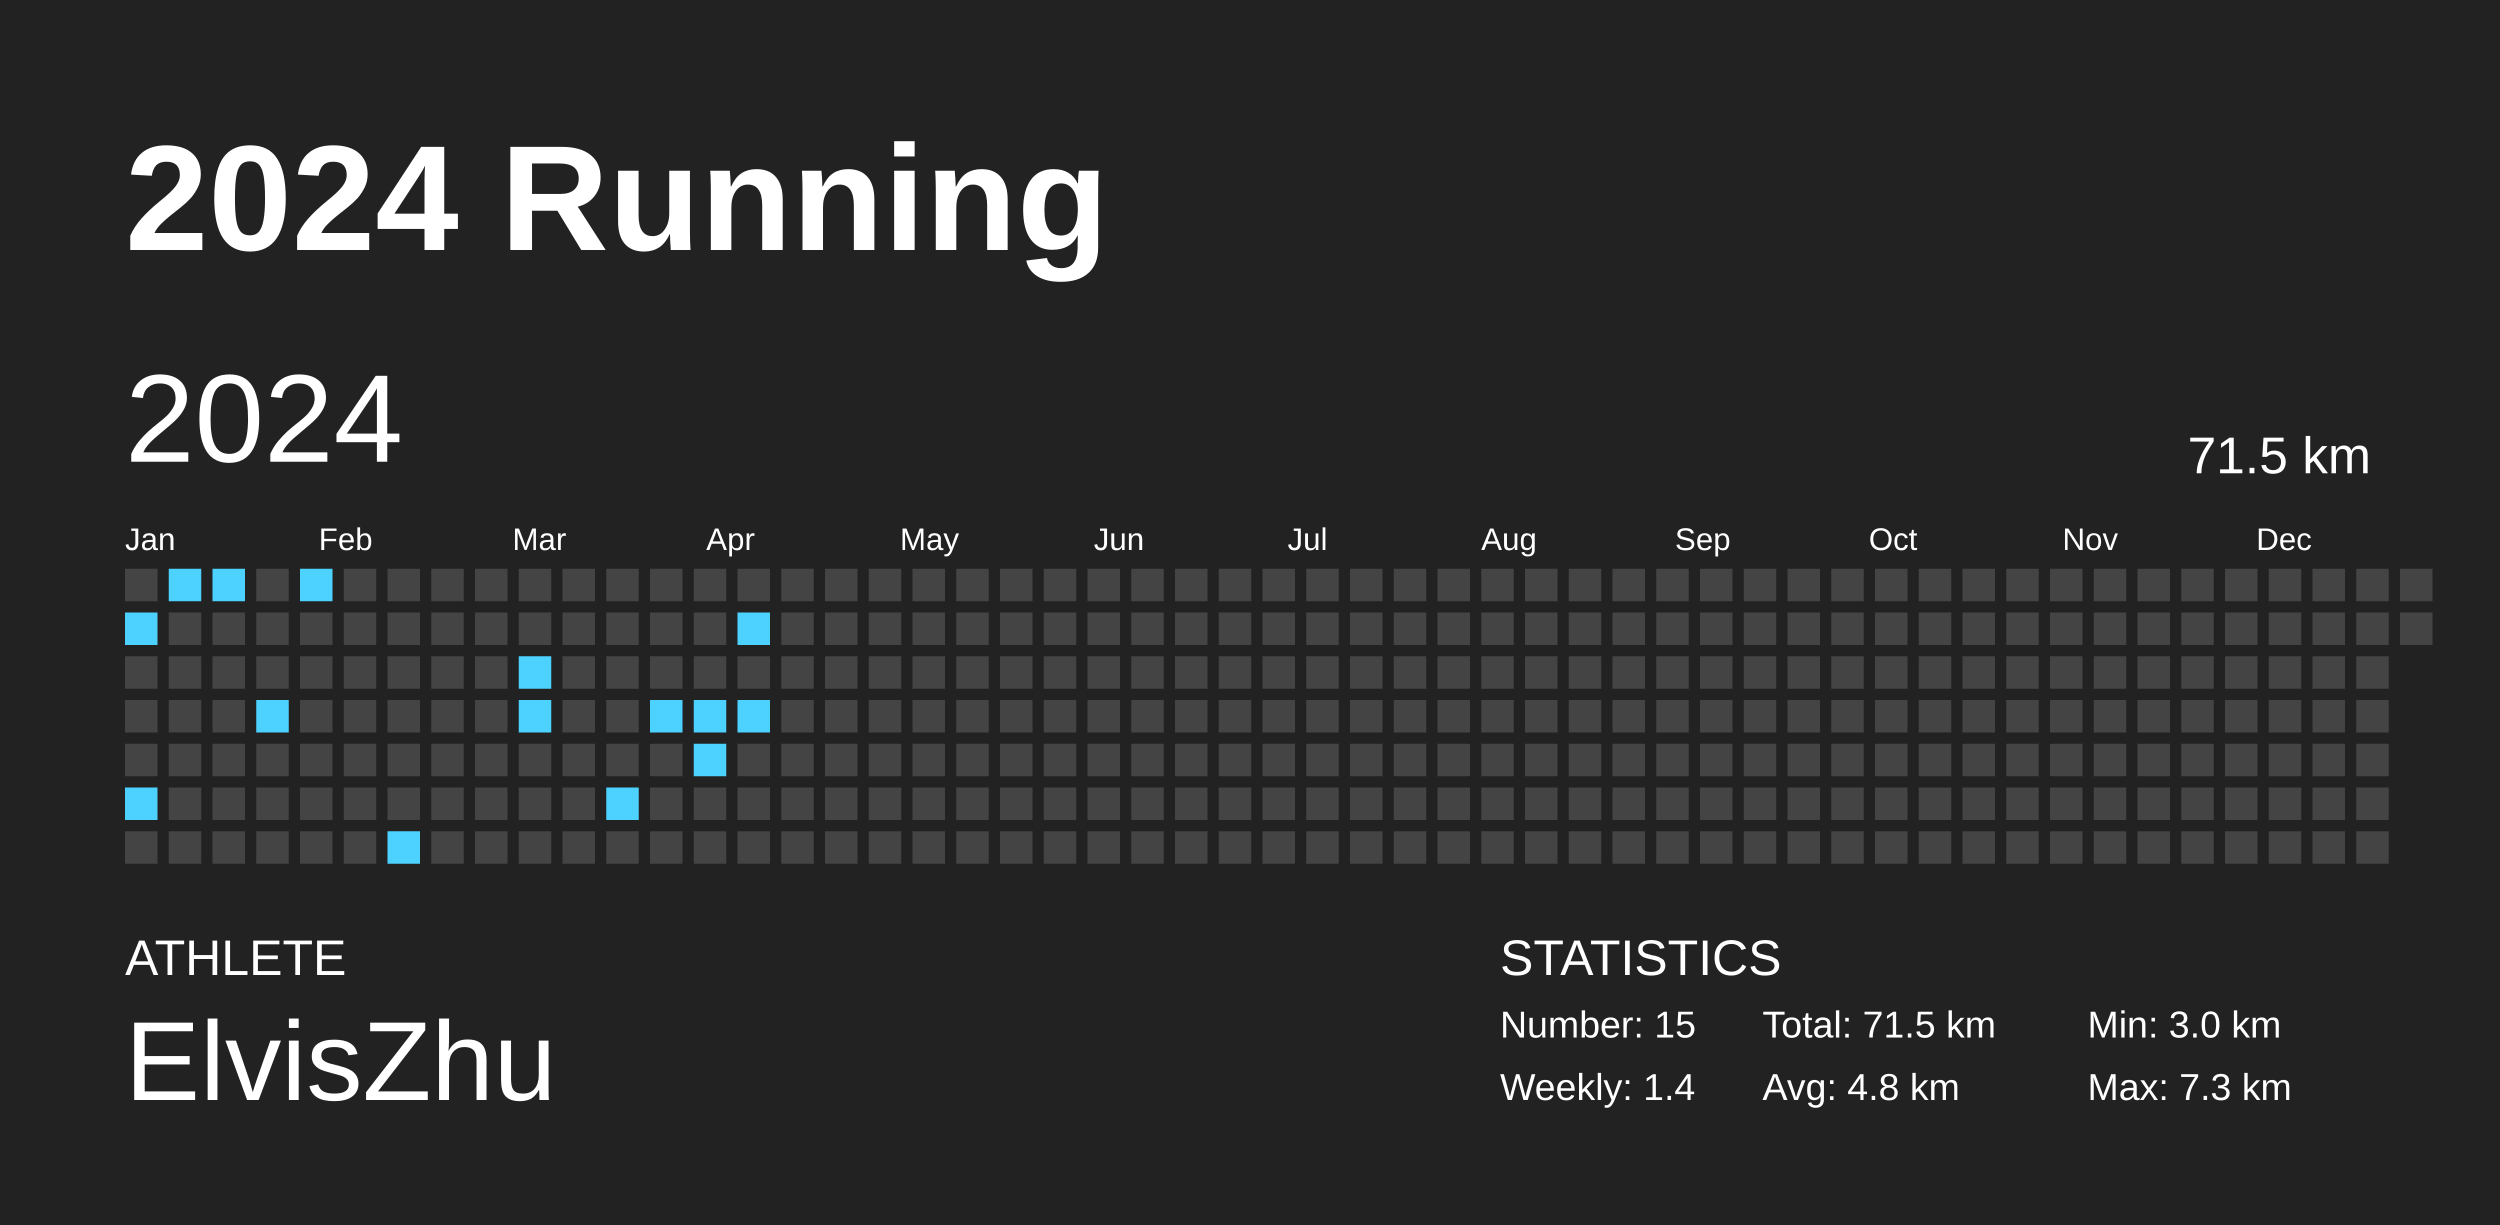
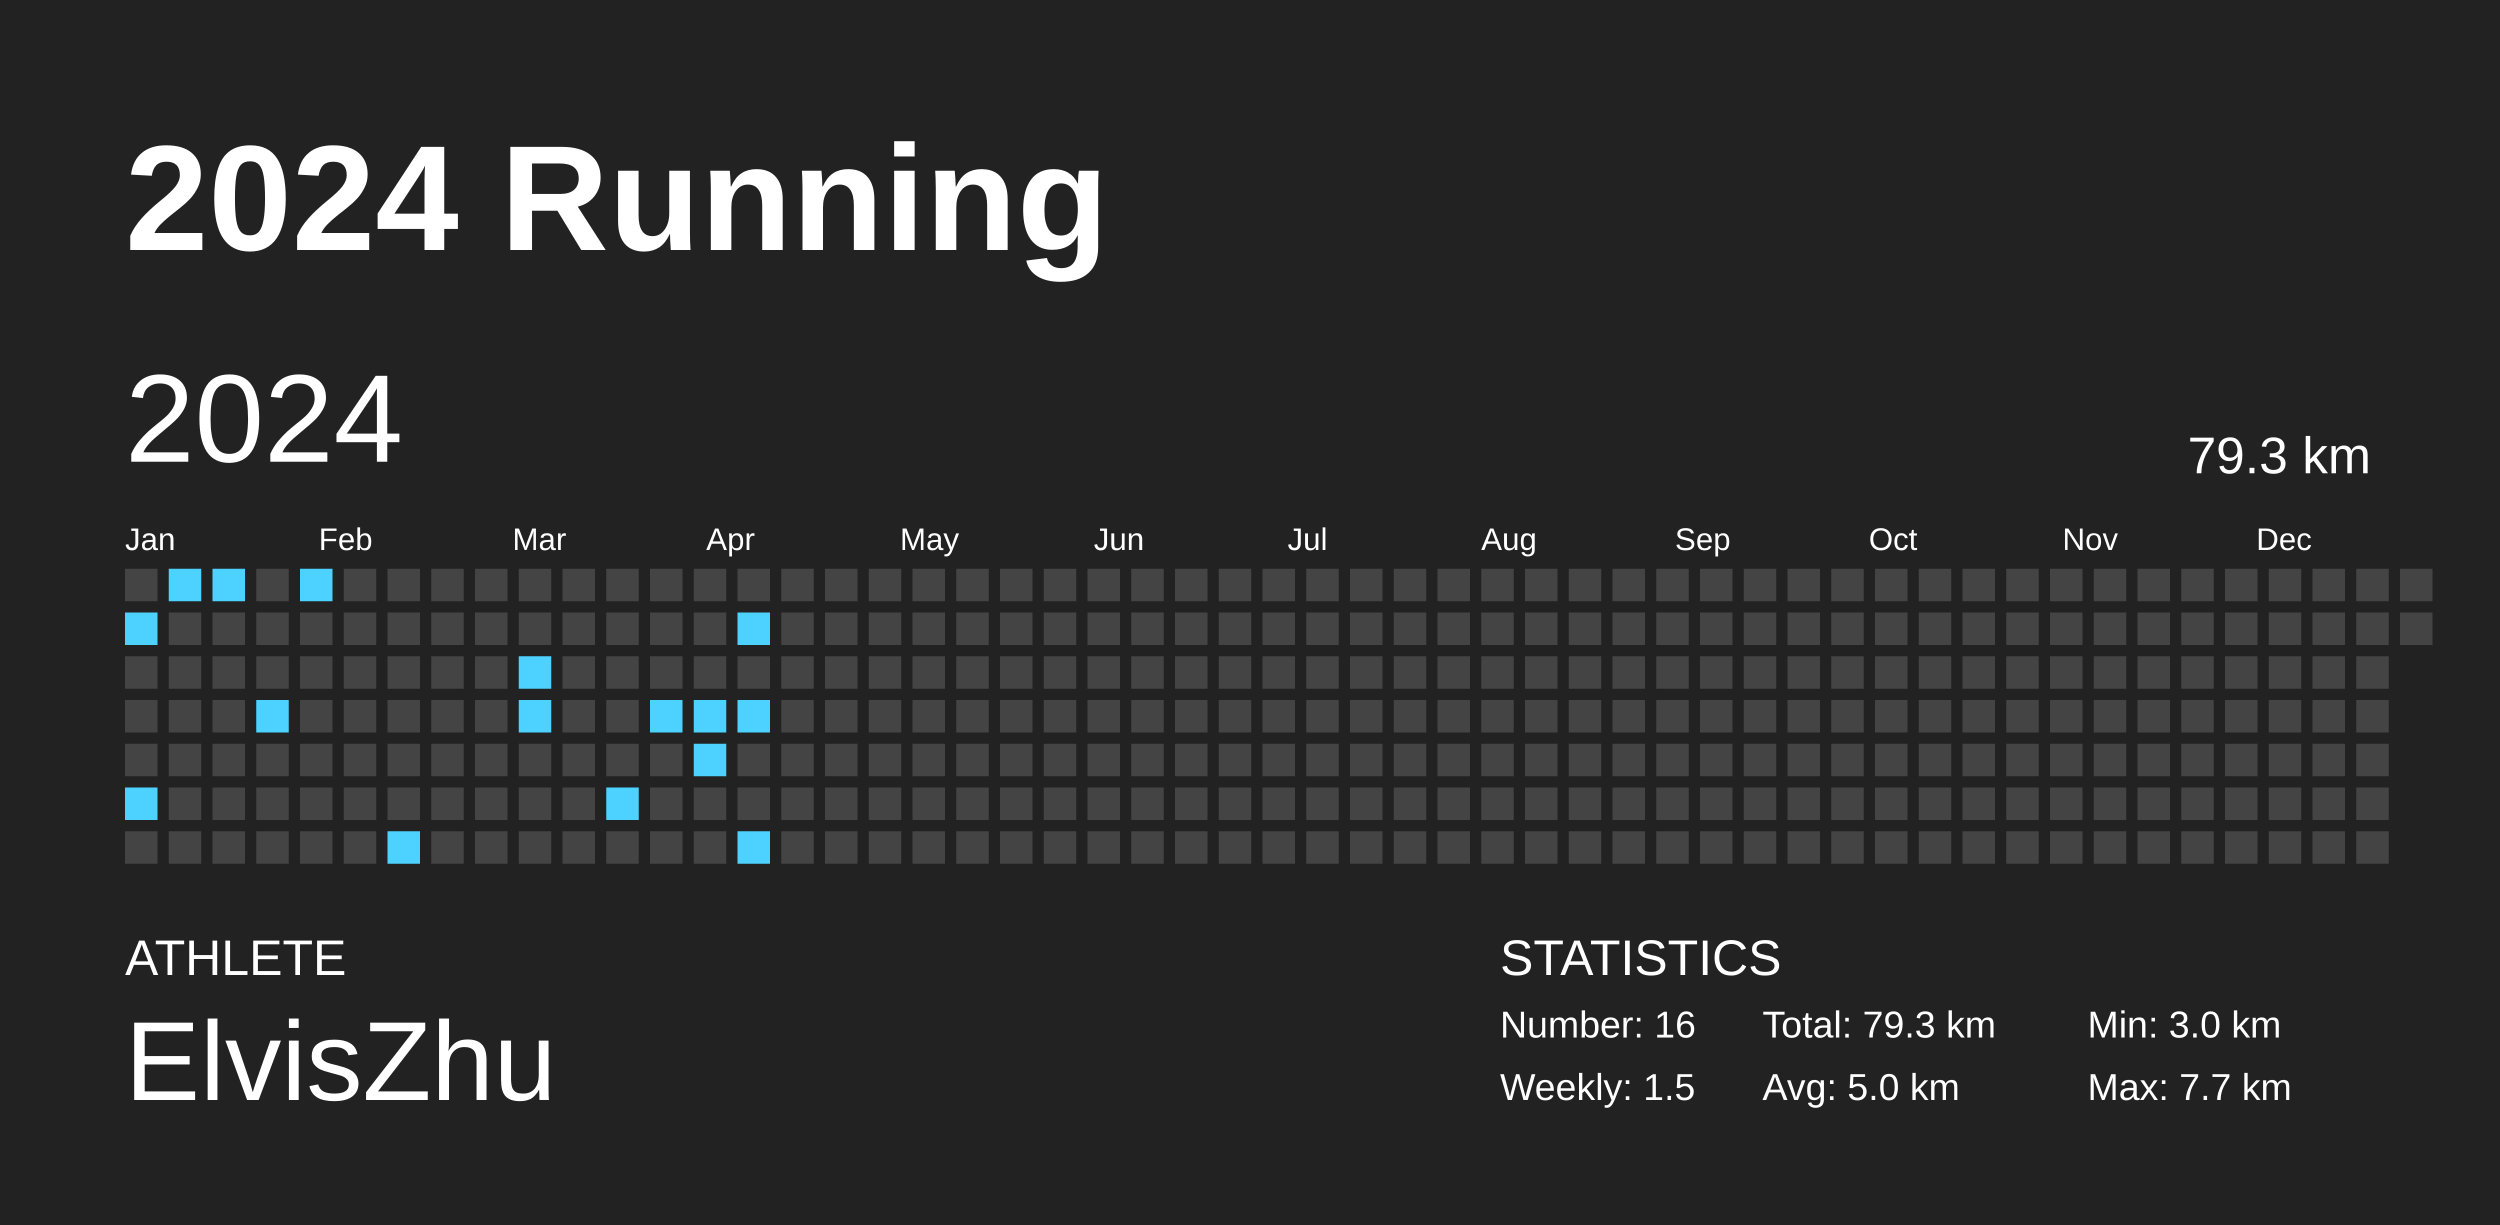
<svg xmlns="http://www.w3.org/2000/svg" baseProfile="full" height="98mm" version="1.1" viewBox="0,0,200,98" width="200mm">
  <defs />
  <rect fill="#222222" height="98" width="200" x="0" y="0" />
  <text fill="#FFFFFF" style="font-size:12px; font-family:Arial; font-weight:bold;" x="10" y="20">2024 Running</text>
  <text fill="#FFFFFF" style="font-size:4px; font-family:Arial" x="10" y="78">ATHLETE</text>
  <text fill="#FFFFFF" style="font-size:9px; font-family:Arial" x="10" y="88">ElvisZhu</text>
  <text fill="#FFFFFF" style="font-size:4px; font-family:Arial" x="120" y="78">STATISTICS</text>
-   <text fill="#FFFFFF" style="font-size:3px; font-family:Arial" x="120" y="83">Number: 15</text>
-   <text fill="#FFFFFF" style="font-size:3px; font-family:Arial" x="120" y="88">Weekly: 1.4</text>
-   <text fill="#FFFFFF" style="font-size:3px; font-family:Arial" x="141" y="83">Total: 71.5 km</text>
-   <text fill="#FFFFFF" style="font-size:3px; font-family:Arial" x="141" y="88">Avg: 4.8 km</text>
+   <text fill="#FFFFFF" style="font-size:3px; font-family:Arial" x="120" y="83">Number: 16</text>
+   <text fill="#FFFFFF" style="font-size:3px; font-family:Arial" x="120" y="88">Weekly: 1.5</text>
+   <text fill="#FFFFFF" style="font-size:3px; font-family:Arial" x="141" y="83">Total: 79.3 km</text>
+   <text fill="#FFFFFF" style="font-size:3px; font-family:Arial" x="141" y="88">Avg: 5.0 km</text>
  <text fill="#FFFFFF" style="font-size:3px; font-family:Arial" x="167" y="83">Min: 3.0 km</text>
-   <text fill="#FFFFFF" style="font-size:3px; font-family:Arial" x="167" y="88">Max: 7.3 km</text>
+   <text fill="#FFFFFF" style="font-size:3px; font-family:Arial" x="167" y="88">Max: 7.7 km</text>
  <text dominant-baseline="hanging" fill="#FFFFFF" style="font-size:10.0px; font-family:Arial;" x="10" y="30">2024</text>
-   <text dominant-baseline="hanging" fill="#FFFFFF" style="font-size:4.125px; font-family:Arial;" x="175" y="35">71.5 km</text>
+   <text dominant-baseline="hanging" fill="#FFFFFF" style="font-size:4.125px; font-family:Arial;" x="175" y="35">79.3 km</text>
  <text fill="#FFFFFF" style="font-size:2.5px; font-family:Arial" x="10.0" y="44">Jan</text>
  <text fill="#FFFFFF" style="font-size:2.5px; font-family:Arial" x="25.5" y="44">Feb</text>
  <text fill="#FFFFFF" style="font-size:2.5px; font-family:Arial" x="41.0" y="44">Mar</text>
  <text fill="#FFFFFF" style="font-size:2.5px; font-family:Arial" x="56.5" y="44">Apr</text>
  <text fill="#FFFFFF" style="font-size:2.5px; font-family:Arial" x="72.0" y="44">May</text>
  <text fill="#FFFFFF" style="font-size:2.5px; font-family:Arial" x="87.5" y="44">Jun</text>
  <text fill="#FFFFFF" style="font-size:2.5px; font-family:Arial" x="103.0" y="44">Jul</text>
  <text fill="#FFFFFF" style="font-size:2.5px; font-family:Arial" x="118.5" y="44">Aug</text>
  <text fill="#FFFFFF" style="font-size:2.5px; font-family:Arial" x="134.0" y="44">Sep</text>
  <text fill="#FFFFFF" style="font-size:2.5px; font-family:Arial" x="149.5" y="44">Oct</text>
  <text fill="#FFFFFF" style="font-size:2.5px; font-family:Arial" x="165.0" y="44">Nov</text>
  <text fill="#FFFFFF" style="font-size:2.5px; font-family:Arial" x="180.5" y="44">Dec</text>
  <rect fill="#444444" height="2.6" width="2.6" x="10.0" y="45.5" />
  <rect fill="#4dd2ff" height="2.6" width="2.6" x="10.0" y="49.0" />
  <rect fill="#444444" height="2.6" width="2.6" x="10.0" y="52.5" />
  <rect fill="#444444" height="2.6" width="2.6" x="10.0" y="56.0" />
  <rect fill="#444444" height="2.6" width="2.6" x="10.0" y="59.5" />
  <rect fill="#4dd2ff" height="2.6" width="2.6" x="10.0" y="63.0" />
  <rect fill="#444444" height="2.6" width="2.6" x="10.0" y="66.5" />
  <rect fill="#4dd2ff" height="2.6" width="2.6" x="13.5" y="45.5" />
  <rect fill="#444444" height="2.6" width="2.6" x="13.5" y="49.0" />
  <rect fill="#444444" height="2.6" width="2.6" x="13.5" y="52.5" />
  <rect fill="#444444" height="2.6" width="2.6" x="13.5" y="56.0" />
  <rect fill="#444444" height="2.6" width="2.6" x="13.5" y="59.5" />
  <rect fill="#444444" height="2.6" width="2.6" x="13.5" y="63.0" />
  <rect fill="#444444" height="2.6" width="2.6" x="13.5" y="66.5" />
  <rect fill="#4dd2ff" height="2.6" width="2.6" x="17.0" y="45.5" />
  <rect fill="#444444" height="2.6" width="2.6" x="17.0" y="49.0" />
  <rect fill="#444444" height="2.6" width="2.6" x="17.0" y="52.5" />
  <rect fill="#444444" height="2.6" width="2.6" x="17.0" y="56.0" />
  <rect fill="#444444" height="2.6" width="2.6" x="17.0" y="59.5" />
  <rect fill="#444444" height="2.6" width="2.6" x="17.0" y="63.0" />
  <rect fill="#444444" height="2.6" width="2.6" x="17.0" y="66.5" />
  <rect fill="#444444" height="2.6" width="2.6" x="20.5" y="45.5" />
  <rect fill="#444444" height="2.6" width="2.6" x="20.5" y="49.0" />
  <rect fill="#444444" height="2.6" width="2.6" x="20.5" y="52.5" />
  <rect fill="#4dd2ff" height="2.6" width="2.6" x="20.5" y="56.0" />
  <rect fill="#444444" height="2.6" width="2.6" x="20.5" y="59.5" />
  <rect fill="#444444" height="2.6" width="2.6" x="20.5" y="63.0" />
  <rect fill="#444444" height="2.6" width="2.6" x="20.5" y="66.5" />
  <rect fill="#4dd2ff" height="2.6" width="2.6" x="24.0" y="45.5" />
  <rect fill="#444444" height="2.6" width="2.6" x="24.0" y="49.0" />
  <rect fill="#444444" height="2.6" width="2.6" x="24.0" y="52.5" />
  <rect fill="#444444" height="2.6" width="2.6" x="24.0" y="56.0" />
  <rect fill="#444444" height="2.6" width="2.6" x="24.0" y="59.5" />
  <rect fill="#444444" height="2.6" width="2.6" x="24.0" y="63.0" />
  <rect fill="#444444" height="2.6" width="2.6" x="24.0" y="66.5" />
  <rect fill="#444444" height="2.6" width="2.6" x="27.5" y="45.5" />
  <rect fill="#444444" height="2.6" width="2.6" x="27.5" y="49.0" />
  <rect fill="#444444" height="2.6" width="2.6" x="27.5" y="52.5" />
  <rect fill="#444444" height="2.6" width="2.6" x="27.5" y="56.0" />
  <rect fill="#444444" height="2.6" width="2.6" x="27.5" y="59.5" />
  <rect fill="#444444" height="2.6" width="2.6" x="27.5" y="63.0" />
  <rect fill="#444444" height="2.6" width="2.6" x="27.5" y="66.5" />
  <rect fill="#444444" height="2.6" width="2.6" x="31.0" y="45.5" />
  <rect fill="#444444" height="2.6" width="2.6" x="31.0" y="49.0" />
  <rect fill="#444444" height="2.6" width="2.6" x="31.0" y="52.5" />
  <rect fill="#444444" height="2.6" width="2.6" x="31.0" y="56.0" />
  <rect fill="#444444" height="2.6" width="2.6" x="31.0" y="59.5" />
  <rect fill="#444444" height="2.6" width="2.6" x="31.0" y="63.0" />
  <rect fill="#4dd2ff" height="2.6" width="2.6" x="31.0" y="66.5" />
  <rect fill="#444444" height="2.6" width="2.6" x="34.5" y="45.5" />
  <rect fill="#444444" height="2.6" width="2.6" x="34.5" y="49.0" />
  <rect fill="#444444" height="2.6" width="2.6" x="34.5" y="52.5" />
  <rect fill="#444444" height="2.6" width="2.6" x="34.5" y="56.0" />
  <rect fill="#444444" height="2.6" width="2.6" x="34.5" y="59.5" />
  <rect fill="#444444" height="2.6" width="2.6" x="34.5" y="63.0" />
  <rect fill="#444444" height="2.6" width="2.6" x="34.5" y="66.5" />
  <rect fill="#444444" height="2.6" width="2.6" x="38.0" y="45.5" />
  <rect fill="#444444" height="2.6" width="2.6" x="38.0" y="49.0" />
  <rect fill="#444444" height="2.6" width="2.6" x="38.0" y="52.5" />
  <rect fill="#444444" height="2.6" width="2.6" x="38.0" y="56.0" />
  <rect fill="#444444" height="2.6" width="2.6" x="38.0" y="59.5" />
  <rect fill="#444444" height="2.6" width="2.6" x="38.0" y="63.0" />
  <rect fill="#444444" height="2.6" width="2.6" x="38.0" y="66.5" />
  <rect fill="#444444" height="2.6" width="2.6" x="41.5" y="45.5" />
  <rect fill="#444444" height="2.6" width="2.6" x="41.5" y="49.0" />
  <rect fill="#4dd2ff" height="2.6" width="2.6" x="41.5" y="52.5" />
  <rect fill="#4dd2ff" height="2.6" width="2.6" x="41.5" y="56.0" />
  <rect fill="#444444" height="2.6" width="2.6" x="41.5" y="59.5" />
  <rect fill="#444444" height="2.6" width="2.6" x="41.5" y="63.0" />
  <rect fill="#444444" height="2.6" width="2.6" x="41.5" y="66.5" />
  <rect fill="#444444" height="2.6" width="2.6" x="45.0" y="45.5" />
  <rect fill="#444444" height="2.6" width="2.6" x="45.0" y="49.0" />
  <rect fill="#444444" height="2.6" width="2.6" x="45.0" y="52.5" />
  <rect fill="#444444" height="2.6" width="2.6" x="45.0" y="56.0" />
  <rect fill="#444444" height="2.6" width="2.6" x="45.0" y="59.5" />
  <rect fill="#444444" height="2.6" width="2.6" x="45.0" y="63.0" />
  <rect fill="#444444" height="2.6" width="2.6" x="45.0" y="66.5" />
  <rect fill="#444444" height="2.6" width="2.6" x="48.5" y="45.5" />
  <rect fill="#444444" height="2.6" width="2.6" x="48.5" y="49.0" />
  <rect fill="#444444" height="2.6" width="2.6" x="48.5" y="52.5" />
  <rect fill="#444444" height="2.6" width="2.6" x="48.5" y="56.0" />
  <rect fill="#444444" height="2.6" width="2.6" x="48.5" y="59.5" />
  <rect fill="#4dd2ff" height="2.6" width="2.6" x="48.5" y="63.0" />
  <rect fill="#444444" height="2.6" width="2.6" x="48.5" y="66.5" />
  <rect fill="#444444" height="2.6" width="2.6" x="52.0" y="45.5" />
  <rect fill="#444444" height="2.6" width="2.6" x="52.0" y="49.0" />
  <rect fill="#444444" height="2.6" width="2.6" x="52.0" y="52.5" />
  <rect fill="#4dd2ff" height="2.6" width="2.6" x="52.0" y="56.0" />
  <rect fill="#444444" height="2.6" width="2.6" x="52.0" y="59.5" />
  <rect fill="#444444" height="2.6" width="2.6" x="52.0" y="63.0" />
  <rect fill="#444444" height="2.6" width="2.6" x="52.0" y="66.5" />
  <rect fill="#444444" height="2.6" width="2.6" x="55.5" y="45.5" />
  <rect fill="#444444" height="2.6" width="2.6" x="55.5" y="49.0" />
  <rect fill="#444444" height="2.6" width="2.6" x="55.5" y="52.5" />
  <rect fill="#4dd2ff" height="2.6" width="2.6" x="55.5" y="56.0" />
  <rect fill="#4dd2ff" height="2.6" width="2.6" x="55.5" y="59.5" />
  <rect fill="#444444" height="2.6" width="2.6" x="55.5" y="63.0" />
  <rect fill="#444444" height="2.6" width="2.6" x="55.5" y="66.5" />
  <rect fill="#444444" height="2.6" width="2.6" x="59.0" y="45.5" />
  <rect fill="#4dd2ff" height="2.6" width="2.6" x="59.0" y="49.0" />
  <rect fill="#444444" height="2.6" width="2.6" x="59.0" y="52.5" />
  <rect fill="#4dd2ff" height="2.6" width="2.6" x="59.0" y="56.0" />
  <rect fill="#444444" height="2.6" width="2.6" x="59.0" y="59.5" />
  <rect fill="#444444" height="2.6" width="2.6" x="59.0" y="63.0" />
-   <rect fill="#444444" height="2.6" width="2.6" x="59.0" y="66.5" />
+   <rect fill="#4dd2ff" height="2.6" width="2.6" x="59.0" y="66.5" />
  <rect fill="#444444" height="2.6" width="2.6" x="62.5" y="45.5" />
  <rect fill="#444444" height="2.6" width="2.6" x="62.5" y="49.0" />
  <rect fill="#444444" height="2.6" width="2.6" x="62.5" y="52.5" />
  <rect fill="#444444" height="2.6" width="2.6" x="62.5" y="56.0" />
  <rect fill="#444444" height="2.6" width="2.6" x="62.5" y="59.5" />
  <rect fill="#444444" height="2.6" width="2.6" x="62.5" y="63.0" />
  <rect fill="#444444" height="2.6" width="2.6" x="62.5" y="66.5" />
  <rect fill="#444444" height="2.6" width="2.6" x="66.0" y="45.5" />
  <rect fill="#444444" height="2.6" width="2.6" x="66.0" y="49.0" />
  <rect fill="#444444" height="2.6" width="2.6" x="66.0" y="52.5" />
  <rect fill="#444444" height="2.6" width="2.6" x="66.0" y="56.0" />
  <rect fill="#444444" height="2.6" width="2.6" x="66.0" y="59.5" />
  <rect fill="#444444" height="2.6" width="2.6" x="66.0" y="63.0" />
  <rect fill="#444444" height="2.6" width="2.6" x="66.0" y="66.5" />
  <rect fill="#444444" height="2.6" width="2.6" x="69.5" y="45.5" />
  <rect fill="#444444" height="2.6" width="2.6" x="69.5" y="49.0" />
  <rect fill="#444444" height="2.6" width="2.6" x="69.5" y="52.5" />
  <rect fill="#444444" height="2.6" width="2.6" x="69.5" y="56.0" />
  <rect fill="#444444" height="2.6" width="2.6" x="69.5" y="59.5" />
  <rect fill="#444444" height="2.6" width="2.6" x="69.5" y="63.0" />
  <rect fill="#444444" height="2.6" width="2.6" x="69.5" y="66.5" />
  <rect fill="#444444" height="2.6" width="2.6" x="73.0" y="45.5" />
  <rect fill="#444444" height="2.6" width="2.6" x="73.0" y="49.0" />
  <rect fill="#444444" height="2.6" width="2.6" x="73.0" y="52.5" />
  <rect fill="#444444" height="2.6" width="2.6" x="73.0" y="56.0" />
  <rect fill="#444444" height="2.6" width="2.6" x="73.0" y="59.5" />
  <rect fill="#444444" height="2.6" width="2.6" x="73.0" y="63.0" />
  <rect fill="#444444" height="2.6" width="2.6" x="73.0" y="66.5" />
  <rect fill="#444444" height="2.6" width="2.6" x="76.5" y="45.5" />
  <rect fill="#444444" height="2.6" width="2.6" x="76.5" y="49.0" />
  <rect fill="#444444" height="2.6" width="2.6" x="76.5" y="52.5" />
  <rect fill="#444444" height="2.6" width="2.6" x="76.5" y="56.0" />
  <rect fill="#444444" height="2.6" width="2.6" x="76.5" y="59.5" />
  <rect fill="#444444" height="2.6" width="2.6" x="76.5" y="63.0" />
  <rect fill="#444444" height="2.6" width="2.6" x="76.5" y="66.5" />
  <rect fill="#444444" height="2.6" width="2.6" x="80.0" y="45.5" />
  <rect fill="#444444" height="2.6" width="2.6" x="80.0" y="49.0" />
  <rect fill="#444444" height="2.6" width="2.6" x="80.0" y="52.5" />
  <rect fill="#444444" height="2.6" width="2.6" x="80.0" y="56.0" />
  <rect fill="#444444" height="2.6" width="2.6" x="80.0" y="59.5" />
  <rect fill="#444444" height="2.6" width="2.6" x="80.0" y="63.0" />
  <rect fill="#444444" height="2.6" width="2.6" x="80.0" y="66.5" />
  <rect fill="#444444" height="2.6" width="2.6" x="83.5" y="45.5" />
  <rect fill="#444444" height="2.6" width="2.6" x="83.5" y="49.0" />
  <rect fill="#444444" height="2.6" width="2.6" x="83.5" y="52.5" />
  <rect fill="#444444" height="2.6" width="2.6" x="83.5" y="56.0" />
  <rect fill="#444444" height="2.6" width="2.6" x="83.5" y="59.5" />
  <rect fill="#444444" height="2.6" width="2.6" x="83.5" y="63.0" />
  <rect fill="#444444" height="2.6" width="2.6" x="83.5" y="66.5" />
  <rect fill="#444444" height="2.6" width="2.6" x="87.0" y="45.5" />
  <rect fill="#444444" height="2.6" width="2.6" x="87.0" y="49.0" />
  <rect fill="#444444" height="2.6" width="2.6" x="87.0" y="52.5" />
  <rect fill="#444444" height="2.6" width="2.6" x="87.0" y="56.0" />
  <rect fill="#444444" height="2.6" width="2.6" x="87.0" y="59.5" />
  <rect fill="#444444" height="2.6" width="2.6" x="87.0" y="63.0" />
  <rect fill="#444444" height="2.6" width="2.6" x="87.0" y="66.5" />
  <rect fill="#444444" height="2.6" width="2.6" x="90.5" y="45.5" />
  <rect fill="#444444" height="2.6" width="2.6" x="90.5" y="49.0" />
  <rect fill="#444444" height="2.6" width="2.6" x="90.5" y="52.5" />
  <rect fill="#444444" height="2.6" width="2.6" x="90.5" y="56.0" />
  <rect fill="#444444" height="2.6" width="2.6" x="90.5" y="59.5" />
  <rect fill="#444444" height="2.6" width="2.6" x="90.5" y="63.0" />
  <rect fill="#444444" height="2.6" width="2.6" x="90.5" y="66.5" />
  <rect fill="#444444" height="2.6" width="2.6" x="94.0" y="45.5" />
  <rect fill="#444444" height="2.6" width="2.6" x="94.0" y="49.0" />
  <rect fill="#444444" height="2.6" width="2.6" x="94.0" y="52.5" />
  <rect fill="#444444" height="2.6" width="2.6" x="94.0" y="56.0" />
  <rect fill="#444444" height="2.6" width="2.6" x="94.0" y="59.5" />
  <rect fill="#444444" height="2.6" width="2.6" x="94.0" y="63.0" />
  <rect fill="#444444" height="2.6" width="2.6" x="94.0" y="66.5" />
  <rect fill="#444444" height="2.6" width="2.6" x="97.5" y="45.5" />
  <rect fill="#444444" height="2.6" width="2.6" x="97.5" y="49.0" />
  <rect fill="#444444" height="2.6" width="2.6" x="97.5" y="52.5" />
  <rect fill="#444444" height="2.6" width="2.6" x="97.5" y="56.0" />
  <rect fill="#444444" height="2.6" width="2.6" x="97.5" y="59.5" />
  <rect fill="#444444" height="2.6" width="2.6" x="97.5" y="63.0" />
  <rect fill="#444444" height="2.6" width="2.6" x="97.5" y="66.5" />
  <rect fill="#444444" height="2.6" width="2.6" x="101.0" y="45.5" />
  <rect fill="#444444" height="2.6" width="2.6" x="101.0" y="49.0" />
  <rect fill="#444444" height="2.6" width="2.6" x="101.0" y="52.5" />
  <rect fill="#444444" height="2.6" width="2.6" x="101.0" y="56.0" />
  <rect fill="#444444" height="2.6" width="2.6" x="101.0" y="59.5" />
  <rect fill="#444444" height="2.6" width="2.6" x="101.0" y="63.0" />
  <rect fill="#444444" height="2.6" width="2.6" x="101.0" y="66.5" />
  <rect fill="#444444" height="2.6" width="2.6" x="104.5" y="45.5" />
  <rect fill="#444444" height="2.6" width="2.6" x="104.5" y="49.0" />
  <rect fill="#444444" height="2.6" width="2.6" x="104.5" y="52.5" />
  <rect fill="#444444" height="2.6" width="2.6" x="104.5" y="56.0" />
  <rect fill="#444444" height="2.6" width="2.6" x="104.5" y="59.5" />
  <rect fill="#444444" height="2.6" width="2.6" x="104.5" y="63.0" />
  <rect fill="#444444" height="2.6" width="2.6" x="104.5" y="66.5" />
  <rect fill="#444444" height="2.6" width="2.6" x="108.0" y="45.5" />
  <rect fill="#444444" height="2.6" width="2.6" x="108.0" y="49.0" />
  <rect fill="#444444" height="2.6" width="2.6" x="108.0" y="52.5" />
  <rect fill="#444444" height="2.6" width="2.6" x="108.0" y="56.0" />
  <rect fill="#444444" height="2.6" width="2.6" x="108.0" y="59.5" />
  <rect fill="#444444" height="2.6" width="2.6" x="108.0" y="63.0" />
  <rect fill="#444444" height="2.6" width="2.6" x="108.0" y="66.5" />
  <rect fill="#444444" height="2.6" width="2.6" x="111.5" y="45.5" />
  <rect fill="#444444" height="2.6" width="2.6" x="111.5" y="49.0" />
  <rect fill="#444444" height="2.6" width="2.6" x="111.5" y="52.5" />
  <rect fill="#444444" height="2.6" width="2.6" x="111.5" y="56.0" />
  <rect fill="#444444" height="2.6" width="2.6" x="111.5" y="59.5" />
  <rect fill="#444444" height="2.6" width="2.6" x="111.5" y="63.0" />
  <rect fill="#444444" height="2.6" width="2.6" x="111.5" y="66.5" />
  <rect fill="#444444" height="2.6" width="2.6" x="115.0" y="45.5" />
  <rect fill="#444444" height="2.6" width="2.6" x="115.0" y="49.0" />
  <rect fill="#444444" height="2.6" width="2.6" x="115.0" y="52.5" />
  <rect fill="#444444" height="2.6" width="2.6" x="115.0" y="56.0" />
  <rect fill="#444444" height="2.6" width="2.6" x="115.0" y="59.5" />
  <rect fill="#444444" height="2.6" width="2.6" x="115.0" y="63.0" />
  <rect fill="#444444" height="2.6" width="2.6" x="115.0" y="66.5" />
  <rect fill="#444444" height="2.6" width="2.6" x="118.5" y="45.5" />
  <rect fill="#444444" height="2.6" width="2.6" x="118.5" y="49.0" />
  <rect fill="#444444" height="2.6" width="2.6" x="118.5" y="52.5" />
  <rect fill="#444444" height="2.6" width="2.6" x="118.5" y="56.0" />
  <rect fill="#444444" height="2.6" width="2.6" x="118.5" y="59.5" />
  <rect fill="#444444" height="2.6" width="2.6" x="118.5" y="63.0" />
  <rect fill="#444444" height="2.6" width="2.6" x="118.5" y="66.5" />
  <rect fill="#444444" height="2.6" width="2.6" x="122.0" y="45.5" />
  <rect fill="#444444" height="2.6" width="2.6" x="122.0" y="49.0" />
  <rect fill="#444444" height="2.6" width="2.6" x="122.0" y="52.5" />
  <rect fill="#444444" height="2.6" width="2.6" x="122.0" y="56.0" />
  <rect fill="#444444" height="2.6" width="2.6" x="122.0" y="59.5" />
  <rect fill="#444444" height="2.6" width="2.6" x="122.0" y="63.0" />
  <rect fill="#444444" height="2.6" width="2.6" x="122.0" y="66.5" />
  <rect fill="#444444" height="2.6" width="2.6" x="125.5" y="45.5" />
  <rect fill="#444444" height="2.6" width="2.6" x="125.5" y="49.0" />
  <rect fill="#444444" height="2.6" width="2.6" x="125.5" y="52.5" />
  <rect fill="#444444" height="2.6" width="2.6" x="125.5" y="56.0" />
  <rect fill="#444444" height="2.6" width="2.6" x="125.5" y="59.5" />
  <rect fill="#444444" height="2.6" width="2.6" x="125.5" y="63.0" />
  <rect fill="#444444" height="2.6" width="2.6" x="125.5" y="66.5" />
  <rect fill="#444444" height="2.6" width="2.6" x="129.0" y="45.5" />
  <rect fill="#444444" height="2.6" width="2.6" x="129.0" y="49.0" />
  <rect fill="#444444" height="2.6" width="2.6" x="129.0" y="52.5" />
  <rect fill="#444444" height="2.6" width="2.6" x="129.0" y="56.0" />
  <rect fill="#444444" height="2.6" width="2.6" x="129.0" y="59.5" />
  <rect fill="#444444" height="2.6" width="2.6" x="129.0" y="63.0" />
  <rect fill="#444444" height="2.6" width="2.6" x="129.0" y="66.5" />
  <rect fill="#444444" height="2.6" width="2.6" x="132.5" y="45.5" />
  <rect fill="#444444" height="2.6" width="2.6" x="132.5" y="49.0" />
  <rect fill="#444444" height="2.6" width="2.6" x="132.5" y="52.5" />
  <rect fill="#444444" height="2.6" width="2.6" x="132.5" y="56.0" />
  <rect fill="#444444" height="2.6" width="2.6" x="132.5" y="59.5" />
  <rect fill="#444444" height="2.6" width="2.6" x="132.5" y="63.0" />
  <rect fill="#444444" height="2.6" width="2.6" x="132.5" y="66.5" />
  <rect fill="#444444" height="2.6" width="2.6" x="136.0" y="45.5" />
  <rect fill="#444444" height="2.6" width="2.6" x="136.0" y="49.0" />
  <rect fill="#444444" height="2.6" width="2.6" x="136.0" y="52.5" />
  <rect fill="#444444" height="2.6" width="2.6" x="136.0" y="56.0" />
  <rect fill="#444444" height="2.6" width="2.6" x="136.0" y="59.5" />
  <rect fill="#444444" height="2.6" width="2.6" x="136.0" y="63.0" />
  <rect fill="#444444" height="2.6" width="2.6" x="136.0" y="66.5" />
  <rect fill="#444444" height="2.6" width="2.6" x="139.5" y="45.5" />
  <rect fill="#444444" height="2.6" width="2.6" x="139.5" y="49.0" />
  <rect fill="#444444" height="2.6" width="2.6" x="139.5" y="52.5" />
  <rect fill="#444444" height="2.6" width="2.6" x="139.5" y="56.0" />
  <rect fill="#444444" height="2.6" width="2.6" x="139.5" y="59.5" />
  <rect fill="#444444" height="2.6" width="2.6" x="139.5" y="63.0" />
  <rect fill="#444444" height="2.6" width="2.6" x="139.5" y="66.5" />
  <rect fill="#444444" height="2.6" width="2.6" x="143.0" y="45.5" />
  <rect fill="#444444" height="2.6" width="2.6" x="143.0" y="49.0" />
  <rect fill="#444444" height="2.6" width="2.6" x="143.0" y="52.5" />
  <rect fill="#444444" height="2.6" width="2.6" x="143.0" y="56.0" />
  <rect fill="#444444" height="2.6" width="2.6" x="143.0" y="59.5" />
  <rect fill="#444444" height="2.6" width="2.6" x="143.0" y="63.0" />
  <rect fill="#444444" height="2.6" width="2.6" x="143.0" y="66.5" />
  <rect fill="#444444" height="2.6" width="2.6" x="146.5" y="45.5" />
  <rect fill="#444444" height="2.6" width="2.6" x="146.5" y="49.0" />
  <rect fill="#444444" height="2.6" width="2.6" x="146.5" y="52.5" />
  <rect fill="#444444" height="2.6" width="2.6" x="146.5" y="56.0" />
  <rect fill="#444444" height="2.6" width="2.6" x="146.5" y="59.5" />
  <rect fill="#444444" height="2.6" width="2.6" x="146.5" y="63.0" />
  <rect fill="#444444" height="2.6" width="2.6" x="146.5" y="66.5" />
  <rect fill="#444444" height="2.6" width="2.6" x="150.0" y="45.5" />
  <rect fill="#444444" height="2.6" width="2.6" x="150.0" y="49.0" />
  <rect fill="#444444" height="2.6" width="2.6" x="150.0" y="52.5" />
  <rect fill="#444444" height="2.6" width="2.6" x="150.0" y="56.0" />
  <rect fill="#444444" height="2.6" width="2.6" x="150.0" y="59.5" />
  <rect fill="#444444" height="2.6" width="2.6" x="150.0" y="63.0" />
  <rect fill="#444444" height="2.6" width="2.6" x="150.0" y="66.5" />
  <rect fill="#444444" height="2.6" width="2.6" x="153.5" y="45.5" />
  <rect fill="#444444" height="2.6" width="2.6" x="153.5" y="49.0" />
  <rect fill="#444444" height="2.6" width="2.6" x="153.5" y="52.5" />
  <rect fill="#444444" height="2.6" width="2.6" x="153.5" y="56.0" />
  <rect fill="#444444" height="2.6" width="2.6" x="153.5" y="59.5" />
  <rect fill="#444444" height="2.6" width="2.6" x="153.5" y="63.0" />
  <rect fill="#444444" height="2.6" width="2.6" x="153.5" y="66.5" />
  <rect fill="#444444" height="2.6" width="2.6" x="157.0" y="45.5" />
  <rect fill="#444444" height="2.6" width="2.6" x="157.0" y="49.0" />
  <rect fill="#444444" height="2.6" width="2.6" x="157.0" y="52.5" />
  <rect fill="#444444" height="2.6" width="2.6" x="157.0" y="56.0" />
  <rect fill="#444444" height="2.6" width="2.6" x="157.0" y="59.5" />
  <rect fill="#444444" height="2.6" width="2.6" x="157.0" y="63.0" />
  <rect fill="#444444" height="2.6" width="2.6" x="157.0" y="66.5" />
  <rect fill="#444444" height="2.6" width="2.6" x="160.5" y="45.5" />
  <rect fill="#444444" height="2.6" width="2.6" x="160.5" y="49.0" />
  <rect fill="#444444" height="2.6" width="2.6" x="160.5" y="52.5" />
  <rect fill="#444444" height="2.6" width="2.6" x="160.5" y="56.0" />
  <rect fill="#444444" height="2.6" width="2.6" x="160.5" y="59.5" />
  <rect fill="#444444" height="2.6" width="2.6" x="160.5" y="63.0" />
  <rect fill="#444444" height="2.6" width="2.6" x="160.5" y="66.5" />
  <rect fill="#444444" height="2.6" width="2.6" x="164.0" y="45.5" />
  <rect fill="#444444" height="2.6" width="2.6" x="164.0" y="49.0" />
  <rect fill="#444444" height="2.6" width="2.6" x="164.0" y="52.5" />
  <rect fill="#444444" height="2.6" width="2.6" x="164.0" y="56.0" />
  <rect fill="#444444" height="2.6" width="2.6" x="164.0" y="59.5" />
  <rect fill="#444444" height="2.6" width="2.6" x="164.0" y="63.0" />
  <rect fill="#444444" height="2.6" width="2.6" x="164.0" y="66.5" />
  <rect fill="#444444" height="2.6" width="2.6" x="167.5" y="45.5" />
  <rect fill="#444444" height="2.6" width="2.6" x="167.5" y="49.0" />
  <rect fill="#444444" height="2.6" width="2.6" x="167.5" y="52.5" />
  <rect fill="#444444" height="2.6" width="2.6" x="167.5" y="56.0" />
  <rect fill="#444444" height="2.6" width="2.6" x="167.5" y="59.5" />
  <rect fill="#444444" height="2.6" width="2.6" x="167.5" y="63.0" />
  <rect fill="#444444" height="2.6" width="2.6" x="167.5" y="66.5" />
  <rect fill="#444444" height="2.6" width="2.6" x="171.0" y="45.5" />
  <rect fill="#444444" height="2.6" width="2.6" x="171.0" y="49.0" />
  <rect fill="#444444" height="2.6" width="2.6" x="171.0" y="52.5" />
  <rect fill="#444444" height="2.6" width="2.6" x="171.0" y="56.0" />
  <rect fill="#444444" height="2.6" width="2.6" x="171.0" y="59.5" />
  <rect fill="#444444" height="2.6" width="2.6" x="171.0" y="63.0" />
  <rect fill="#444444" height="2.6" width="2.6" x="171.0" y="66.5" />
  <rect fill="#444444" height="2.6" width="2.6" x="174.5" y="45.5" />
  <rect fill="#444444" height="2.6" width="2.6" x="174.5" y="49.0" />
  <rect fill="#444444" height="2.6" width="2.6" x="174.5" y="52.5" />
  <rect fill="#444444" height="2.6" width="2.6" x="174.5" y="56.0" />
  <rect fill="#444444" height="2.6" width="2.6" x="174.5" y="59.5" />
  <rect fill="#444444" height="2.6" width="2.6" x="174.5" y="63.0" />
  <rect fill="#444444" height="2.6" width="2.6" x="174.5" y="66.5" />
  <rect fill="#444444" height="2.6" width="2.6" x="178.0" y="45.5" />
  <rect fill="#444444" height="2.6" width="2.6" x="178.0" y="49.0" />
  <rect fill="#444444" height="2.6" width="2.6" x="178.0" y="52.5" />
  <rect fill="#444444" height="2.6" width="2.6" x="178.0" y="56.0" />
  <rect fill="#444444" height="2.6" width="2.6" x="178.0" y="59.5" />
  <rect fill="#444444" height="2.6" width="2.6" x="178.0" y="63.0" />
  <rect fill="#444444" height="2.6" width="2.6" x="178.0" y="66.5" />
  <rect fill="#444444" height="2.6" width="2.6" x="181.5" y="45.5" />
  <rect fill="#444444" height="2.6" width="2.6" x="181.5" y="49.0" />
  <rect fill="#444444" height="2.6" width="2.6" x="181.5" y="52.5" />
  <rect fill="#444444" height="2.6" width="2.6" x="181.5" y="56.0" />
  <rect fill="#444444" height="2.6" width="2.6" x="181.5" y="59.5" />
  <rect fill="#444444" height="2.6" width="2.6" x="181.5" y="63.0" />
  <rect fill="#444444" height="2.6" width="2.6" x="181.5" y="66.5" />
  <rect fill="#444444" height="2.6" width="2.6" x="185.0" y="45.5" />
  <rect fill="#444444" height="2.6" width="2.6" x="185.0" y="49.0" />
  <rect fill="#444444" height="2.6" width="2.6" x="185.0" y="52.5" />
  <rect fill="#444444" height="2.6" width="2.6" x="185.0" y="56.0" />
  <rect fill="#444444" height="2.6" width="2.6" x="185.0" y="59.5" />
  <rect fill="#444444" height="2.6" width="2.6" x="185.0" y="63.0" />
  <rect fill="#444444" height="2.6" width="2.6" x="185.0" y="66.5" />
  <rect fill="#444444" height="2.6" width="2.6" x="188.5" y="45.5" />
  <rect fill="#444444" height="2.6" width="2.6" x="188.5" y="49.0" />
  <rect fill="#444444" height="2.6" width="2.6" x="188.5" y="52.5" />
  <rect fill="#444444" height="2.6" width="2.6" x="188.5" y="56.0" />
  <rect fill="#444444" height="2.6" width="2.6" x="188.5" y="59.5" />
  <rect fill="#444444" height="2.6" width="2.6" x="188.5" y="63.0" />
  <rect fill="#444444" height="2.6" width="2.6" x="188.5" y="66.5" />
  <rect fill="#444444" height="2.6" width="2.6" x="192.0" y="45.5" />
  <rect fill="#444444" height="2.6" width="2.6" x="192.0" y="49.0" />
</svg>
